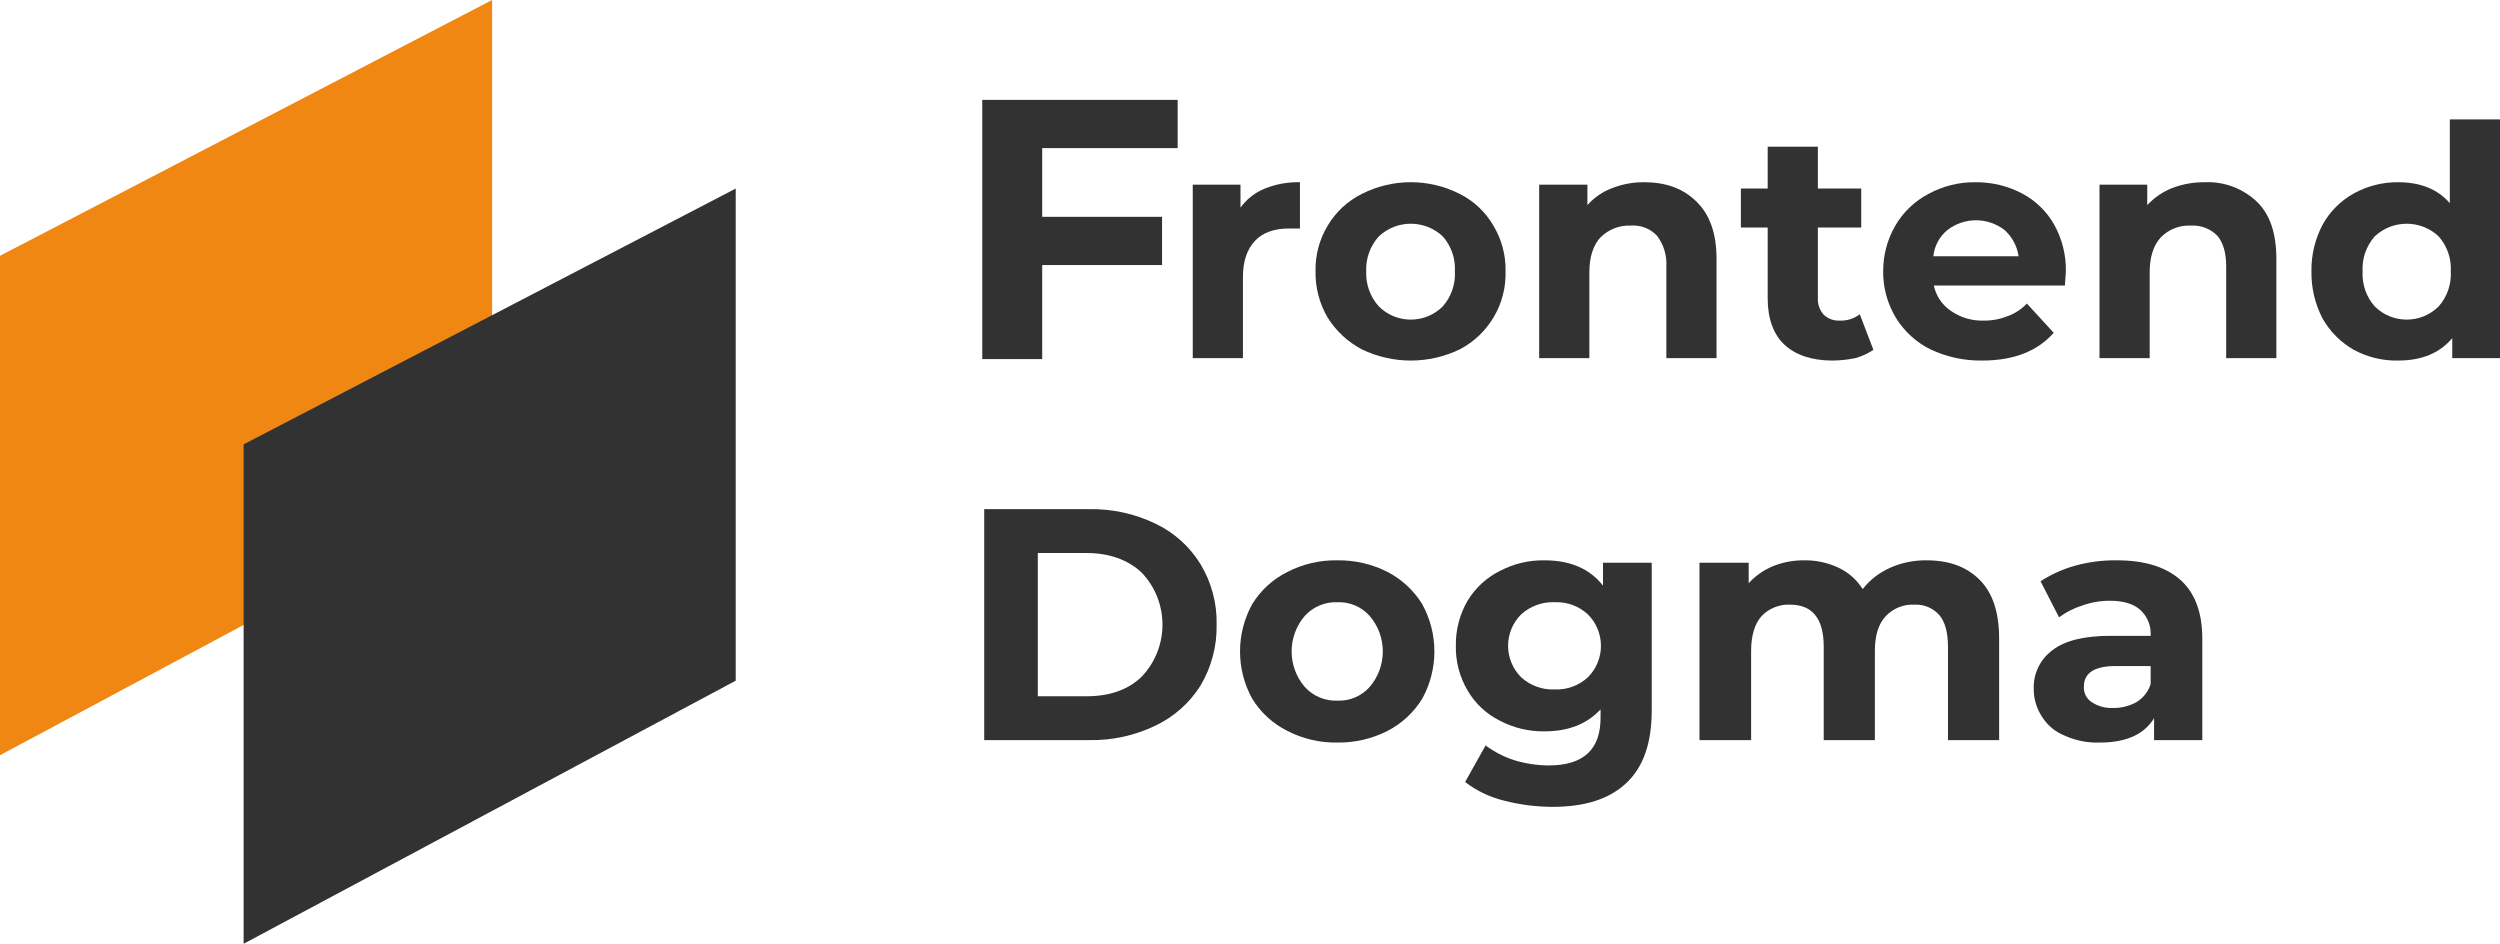
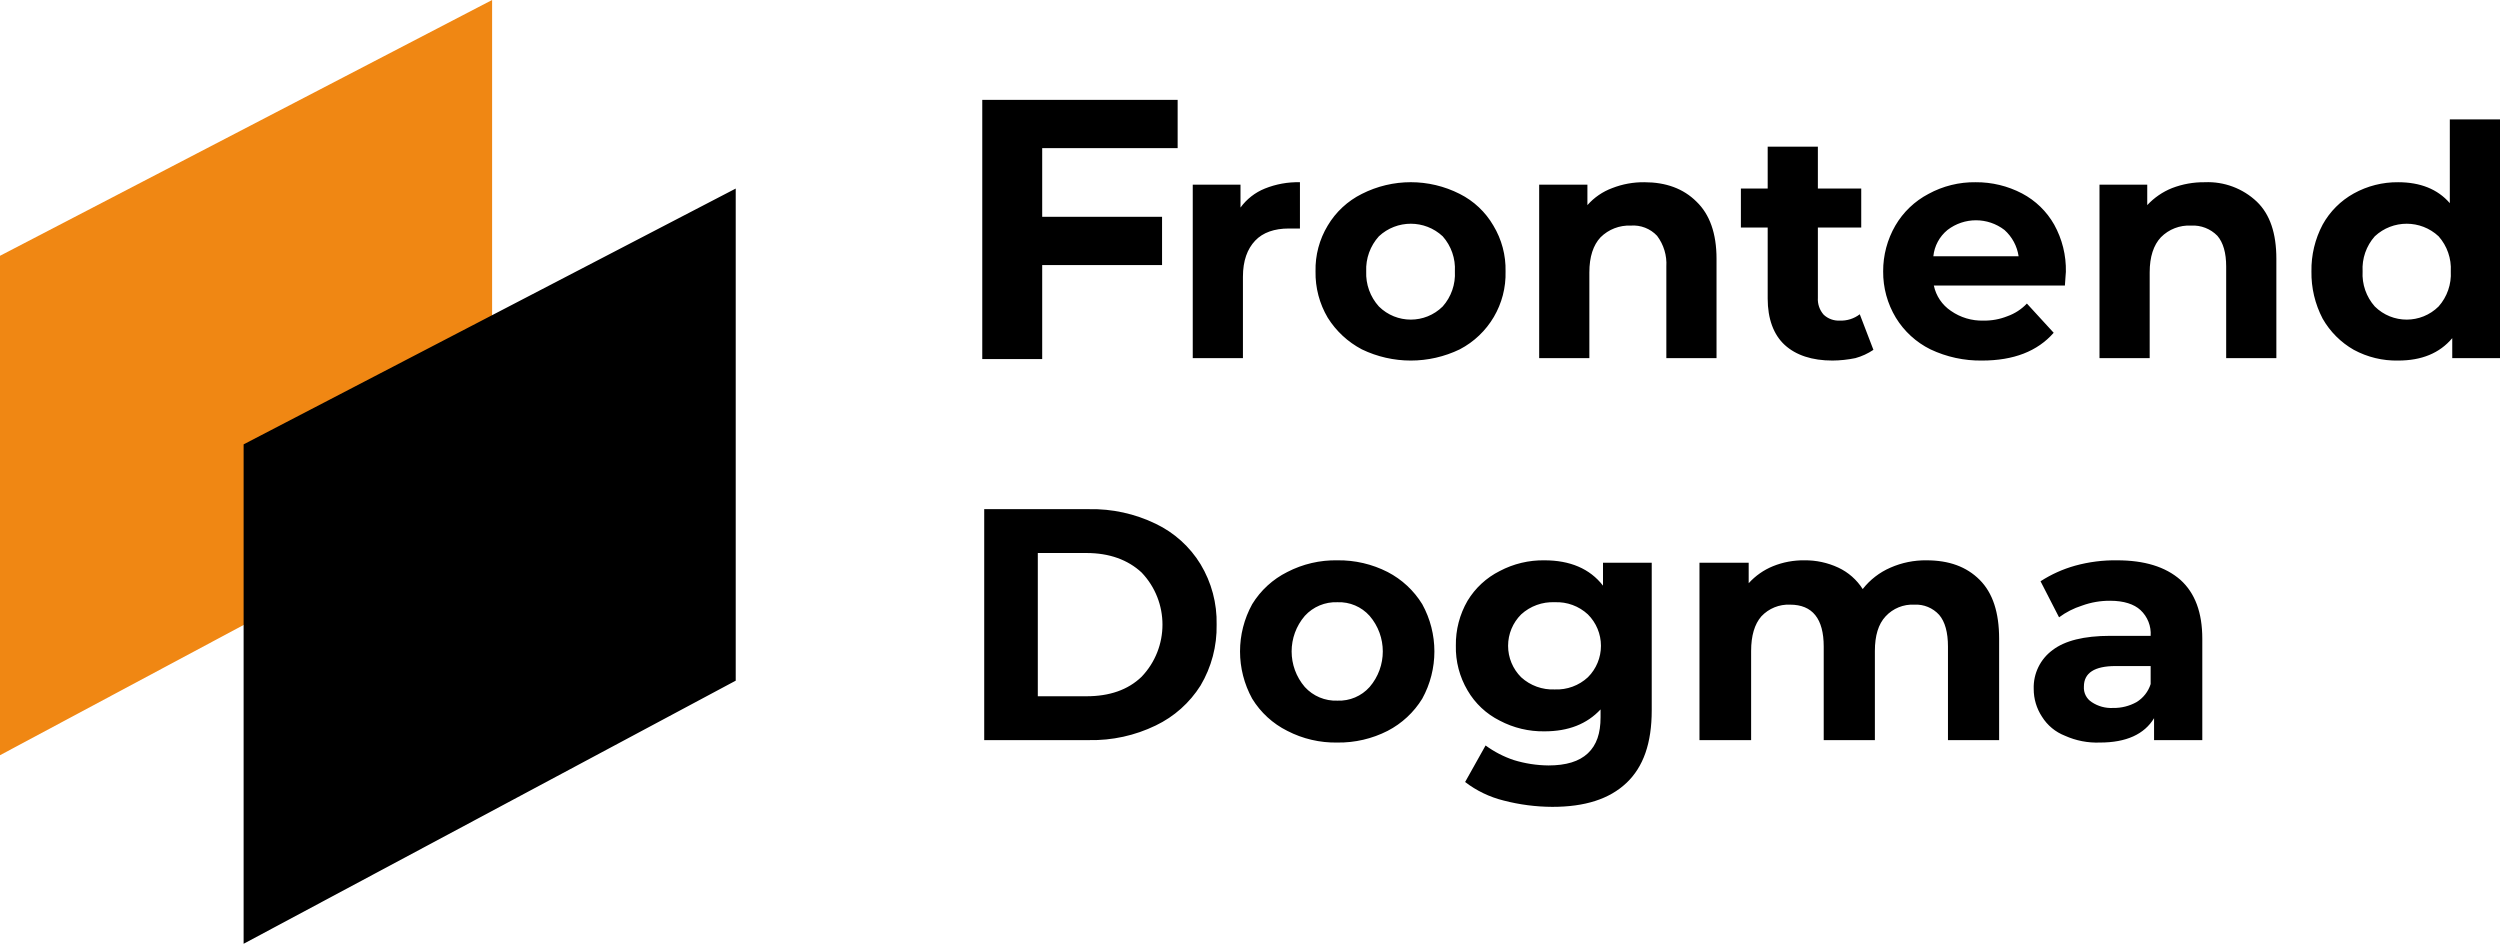
- <svg xmlns="http://www.w3.org/2000/svg" id="Layer_1" data-name="Layer 1" viewBox="0 0 513.1 193.7">
-   <defs>
-     <style>.cls-1{fill:#f08713}.cls-2{fill:#323232}</style>
-   </defs>
-   <polygon class="cls-1" points="101 0 101 101 0 155 0 52.5 101 0" />
-   <polygon class="cls-2" points="151 38.7 151 139.7 50 193.7 50 91.2 151 38.7" />
-   <path class="cls-2" d="M259.6,38.7a18.1,18.1,0,0,1,7.2-1.3v9.5h-2.3c-2.9,0-5.3.8-6.9,2.5s-2.5,4.1-2.5,7.4V73.5H244.8V37.9h9.8v4.7A11.5,11.5,0,0,1,259.6,38.7Z" />
-   <path class="cls-2" d="M279.5,71.7a18.3,18.3,0,0,1-7-6.5,18,18,0,0,1-2.5-9.5,17.4,17.4,0,0,1,2.5-9.4,16.9,16.9,0,0,1,7-6.5,22.2,22.2,0,0,1,20.1,0,16.6,16.6,0,0,1,6.9,6.5,17.4,17.4,0,0,1,2.5,9.4,17.5,17.5,0,0,1-9.4,16,23.1,23.1,0,0,1-20.1,0Zm16.6-8.8a10,10,0,0,0,2.5-7.2,10,10,0,0,0-2.5-7.2,9.6,9.6,0,0,0-13.1,0,10.1,10.1,0,0,0-2.6,7.2,10.1,10.1,0,0,0,2.6,7.2,9.3,9.3,0,0,0,13.1,0Z" />
-   <path class="cls-2" d="M348.2,41.4c2.7,2.6,4.1,6.5,4.1,11.7V73.5H342V54.7a9.5,9.5,0,0,0-1.9-6.3,6.7,6.7,0,0,0-5.4-2.1,8.3,8.3,0,0,0-6.2,2.4c-1.5,1.6-2.3,4-2.3,7.2V73.5H315.9V37.9h9.9v4.2a12.6,12.6,0,0,1,5.1-3.5,17.6,17.6,0,0,1,6.6-1.2C341.9,37.4,345.5,38.7,348.2,41.4Z" />
-   <path class="cls-2" d="M384.5,71.8a12.6,12.6,0,0,1-3.7,1.7,24.2,24.2,0,0,1-4.7.5c-4.2,0-7.5-1.1-9.8-3.2s-3.5-5.4-3.5-9.5V46.7h-5.5v-8h5.5V30.1h10.3v8.6H382v8h-8.9V61.1a4.8,4.8,0,0,0,1.2,3.5,4.5,4.5,0,0,0,3.3,1.2,6.3,6.3,0,0,0,4.1-1.3Z" />
-   <path class="cls-2" d="M423.8,58.6H396.9a8.3,8.3,0,0,0,3.5,5.2,11.1,11.1,0,0,0,6.7,2,12.6,12.6,0,0,0,4.9-.9,10.2,10.2,0,0,0,4-2.6l5.5,6q-5,5.7-14.7,5.7a23.9,23.9,0,0,1-10.6-2.3,17.3,17.3,0,0,1-7.1-6.5,18.1,18.1,0,0,1-2.6-9.5,18.6,18.6,0,0,1,2.5-9.4,17,17,0,0,1,6.8-6.5,19.6,19.6,0,0,1,9.7-2.4,20.2,20.2,0,0,1,9.5,2.3,16.3,16.3,0,0,1,6.6,6.4,19.1,19.1,0,0,1,2.4,9.7C424,56,423.9,56.9,423.8,58.6ZM399.7,47.2a8,8,0,0,0-2.9,5.4h17.5a9,9,0,0,0-2.9-5.4,9.6,9.6,0,0,0-11.7,0Z" />
-   <path class="cls-2" d="M463.2,41.4c2.7,2.6,4,6.5,4,11.7V73.5H456.9V54.7q0-4.2-1.8-6.3a7,7,0,0,0-5.4-2.1,8.1,8.1,0,0,0-6.2,2.4c-1.5,1.6-2.3,4-2.3,7.2V73.5H430.9V37.9h9.8v4.2a14.1,14.1,0,0,1,5.1-3.5,18.1,18.1,0,0,1,6.7-1.2A14.6,14.6,0,0,1,463.2,41.4Z" />
-   <path class="cls-2" d="M513.1,24.5v49h-9.8V69.4c-2.6,3.1-6.3,4.6-11.1,4.6a18.3,18.3,0,0,1-9.1-2.2,17.1,17.1,0,0,1-6.4-6.4,20.2,20.2,0,0,1-2.3-9.7,19.8,19.8,0,0,1,2.3-9.6,16.4,16.4,0,0,1,6.4-6.4,18.4,18.4,0,0,1,9.1-2.3c4.5,0,8.1,1.4,10.6,4.3V24.5ZM500.5,62.9a10,10,0,0,0,2.5-7.2,10,10,0,0,0-2.5-7.2,9.6,9.6,0,0,0-13.1,0,10,10,0,0,0-2.5,7.2,10,10,0,0,0,2.5,7.2,9.3,9.3,0,0,0,13.1,0Z" />
-   <path class="cls-2" d="M213.9,30.4V44.5h24.6v9.9H213.9V73.7H201.6V20.5h40.1v9.9Z" />
-   <path class="cls-2" d="M202,104.5h21.5a30,30,0,0,1,13.7,3,21.8,21.8,0,0,1,9.2,8.3,23,23,0,0,1,3.3,12.4,23.6,23.6,0,0,1-3.3,12.5,22.2,22.2,0,0,1-9.2,8.2,30,30,0,0,1-13.7,3H202Zm21,38.4c4.7,0,8.5-1.3,11.3-4a15.5,15.5,0,0,0,0-21.4c-2.8-2.6-6.6-4-11.3-4H213v29.4Z" />
-   <path class="cls-2" d="M264.2,150a17.7,17.7,0,0,1-7.2-6.6,20.1,20.1,0,0,1,0-19.4,17.7,17.7,0,0,1,7.2-6.6,21.5,21.5,0,0,1,10.3-2.4,22,22,0,0,1,10.3,2.4,18.1,18.1,0,0,1,7.1,6.6,20.1,20.1,0,0,1,0,19.4,18.1,18.1,0,0,1-7.1,6.6,22,22,0,0,1-10.3,2.4A21.5,21.5,0,0,1,264.2,150Zm16.9-9a11.2,11.2,0,0,0,0-14.6,8.4,8.4,0,0,0-6.6-2.8,8.6,8.6,0,0,0-6.7,2.8,11.2,11.2,0,0,0,0,14.6,8.6,8.6,0,0,0,6.7,2.8A8.4,8.4,0,0,0,281.1,141Z" />
-   <path class="cls-2" d="M339,115.5v30.3c0,6.7-1.7,11.6-5.2,14.9s-8.5,4.9-15.2,4.9a40.3,40.3,0,0,1-10-1.3,21.5,21.5,0,0,1-7.9-3.8l4.2-7.5a21.1,21.1,0,0,0,5.8,3,25,25,0,0,0,7.1,1.1c3.6,0,6.3-.8,8.1-2.5s2.6-4.1,2.6-7.4v-1.6c-2.8,3-6.6,4.5-11.5,4.5a19,19,0,0,1-9.2-2.2,15.8,15.8,0,0,1-6.6-6.2,17.3,17.3,0,0,1-2.4-9.2,17.8,17.8,0,0,1,2.4-9.2,16.2,16.2,0,0,1,6.6-6.1A19,19,0,0,1,317,115c5.2,0,9.3,1.7,12,5.2v-4.7ZM325.9,139a9.1,9.1,0,0,0,0-12.9,9.4,9.4,0,0,0-6.8-2.5,9.6,9.6,0,0,0-6.9,2.5,9.1,9.1,0,0,0,0,12.9,9.6,9.6,0,0,0,6.9,2.5A9.4,9.4,0,0,0,325.9,139Z" />
-   <path class="cls-2" d="M406.3,119c2.7,2.7,4,6.7,4,12.1v20.8H399.8V132.7c0-2.9-.6-5.1-1.8-6.5a6.4,6.4,0,0,0-5.1-2.1,7.5,7.5,0,0,0-5.9,2.4c-1.5,1.6-2.2,4-2.2,7.1v18.3H374.3V132.7c0-5.7-2.3-8.6-6.9-8.6a7.6,7.6,0,0,0-5.9,2.4c-1.4,1.6-2.1,4-2.1,7.1v18.3H348.8V115.5h10.1v4.2a13.7,13.7,0,0,1,5-3.5,16.6,16.6,0,0,1,6.4-1.2,16,16,0,0,1,7,1.5,11.9,11.9,0,0,1,5,4.4,14.6,14.6,0,0,1,5.7-4.4,17.8,17.8,0,0,1,7.4-1.5C400,115,403.6,116.3,406.3,119Z" />
-   <path class="cls-2" d="M447.5,119c3,2.7,4.5,6.7,4.5,12.1v20.8h-9.9v-4.5c-2,3.3-5.7,5-11.1,5a16,16,0,0,1-7.2-1.4,9.7,9.7,0,0,1-4.7-3.9,10.3,10.3,0,0,1-1.7-5.7,9.5,9.5,0,0,1,3.9-8c2.5-1.9,6.4-2.9,11.8-2.9h8.3a6.6,6.6,0,0,0-2.1-5.3c-1.3-1.2-3.4-1.9-6.2-1.9a16.5,16.5,0,0,0-5.8,1,16,16,0,0,0-4.7,2.4l-3.8-7.4a25.9,25.9,0,0,1,7.1-3.2,30.7,30.7,0,0,1,8.6-1.1C440.1,115,444.4,116.3,447.5,119Zm-9,25.1a6.7,6.7,0,0,0,2.9-3.7v-3.7h-7.2c-4.3,0-6.5,1.4-6.5,4.2a3.5,3.5,0,0,0,1.6,3.2,7.2,7.2,0,0,0,4.4,1.2A9.5,9.5,0,0,0,438.5,144.1Z" />
+ <svg xmlns="http://www.w3.org/2000/svg" viewBox="0 0 513.1 193.7">
+   <defs />
+   <path fill="#f08713" d="M101 0v101L0 155V52.5L101 0z" />
+   <path d="M151 38.7v101l-101 54V91.2l101-52.5zM259.6 38.7a18.1 18.1 0 017.2-1.3v9.5h-2.3c-2.9 0-5.3.8-6.9 2.5s-2.5 4.1-2.5 7.4v16.7h-10.3V37.9h9.8v4.7a11.5 11.5 0 015-3.9zM279.5 71.7a18.3 18.3 0 01-7-6.5 18 18 0 01-2.5-9.5 17.4 17.4 0 012.5-9.4 16.9 16.9 0 017-6.5 22.2 22.2 0 0120.1 0 16.6 16.6 0 016.9 6.5 17.4 17.4 0 012.5 9.4 17.5 17.5 0 01-9.4 16 23.1 23.1 0 01-20.1 0zm16.6-8.8a10 10 0 002.5-7.2 10 10 0 00-2.5-7.2 9.6 9.6 0 00-13.1 0 10.1 10.1 0 00-2.6 7.2 10.1 10.1 0 002.6 7.2 9.3 9.3 0 0013.1 0zM348.2 41.4c2.7 2.6 4.1 6.5 4.1 11.7v20.4H342V54.7a9.5 9.5 0 00-1.9-6.3 6.7 6.7 0 00-5.4-2.1 8.3 8.3 0 00-6.2 2.4c-1.5 1.6-2.3 4-2.3 7.2v17.6h-10.3V37.9h9.9v4.2a12.6 12.6 0 015.1-3.5 17.6 17.6 0 016.6-1.2c4.4 0 8 1.3 10.7 4zM384.5 71.8a12.6 12.6 0 01-3.7 1.7 24.2 24.2 0 01-4.7.5c-4.2 0-7.5-1.1-9.8-3.2s-3.5-5.4-3.5-9.5V46.7h-5.5v-8h5.5v-8.6h10.3v8.6h8.9v8h-8.9v14.4a4.8 4.8 0 001.2 3.5 4.5 4.5 0 003.3 1.2 6.3 6.3 0 004.1-1.3zM423.8 58.6h-26.9a8.3 8.3 0 003.5 5.2 11.1 11.1 0 006.7 2 12.6 12.6 0 004.9-.9 10.2 10.2 0 004-2.6l5.5 6q-5 5.7-14.7 5.7a23.9 23.9 0 01-10.6-2.3 17.3 17.3 0 01-7.1-6.5 18.1 18.1 0 01-2.6-9.5 18.6 18.6 0 012.5-9.4 17 17 0 016.8-6.5 19.6 19.6 0 019.7-2.4 20.2 20.2 0 019.5 2.3 16.3 16.3 0 016.6 6.4 19.1 19.1 0 012.4 9.7c0 .2-.1 1.1-.2 2.8zm-24.1-11.4a8 8 0 00-2.9 5.4h17.5a9 9 0 00-2.9-5.4 9.6 9.6 0 00-11.7 0zM463.2 41.4c2.7 2.6 4 6.5 4 11.7v20.4h-10.3V54.7q0-4.2-1.8-6.3a7 7 0 00-5.4-2.1 8.1 8.1 0 00-6.2 2.4c-1.5 1.6-2.3 4-2.3 7.2v17.6h-10.3V37.9h9.8v4.2a14.1 14.1 0 015.1-3.5 18.1 18.1 0 016.7-1.2 14.6 14.6 0 0110.7 4zM513.1 24.5v49h-9.8v-4.1c-2.6 3.1-6.3 4.6-11.1 4.6a18.3 18.3 0 01-9.1-2.2 17.1 17.1 0 01-6.4-6.4 20.2 20.2 0 01-2.3-9.7 19.8 19.8 0 012.3-9.6 16.4 16.4 0 016.4-6.4 18.4 18.4 0 019.1-2.3c4.5 0 8.1 1.4 10.6 4.3V24.5zm-12.6 38.4a10 10 0 002.5-7.2 10 10 0 00-2.5-7.2 9.6 9.6 0 00-13.1 0 10 10 0 00-2.5 7.2 10 10 0 002.5 7.2 9.3 9.3 0 0013.1 0zM213.9 30.4v14.1h24.6v9.9h-24.6v19.3h-12.3V20.5h40.1v9.9zM202 104.5h21.5a30 30 0 0113.7 3 21.8 21.8 0 019.2 8.3 23 23 0 013.3 12.4 23.6 23.6 0 01-3.3 12.5 22.2 22.2 0 01-9.2 8.2 30 30 0 01-13.7 3H202zm21 38.4c4.7 0 8.5-1.3 11.3-4a15.5 15.5 0 000-21.4c-2.8-2.6-6.6-4-11.3-4h-10v29.4zM264.2 150a17.7 17.7 0 01-7.2-6.6 20.1 20.1 0 010-19.4 17.7 17.7 0 017.2-6.6 21.5 21.5 0 0110.3-2.4 22 22 0 0110.3 2.4 18.1 18.1 0 017.1 6.6 20.1 20.1 0 010 19.4 18.1 18.1 0 01-7.1 6.6 22 22 0 01-10.3 2.4 21.5 21.5 0 01-10.3-2.4zm16.9-9a11.2 11.2 0 000-14.6 8.4 8.4 0 00-6.6-2.8 8.6 8.6 0 00-6.7 2.8 11.2 11.2 0 000 14.6 8.6 8.6 0 006.7 2.8 8.4 8.4 0 006.6-2.8zM339 115.5v30.3c0 6.7-1.7 11.6-5.2 14.9s-8.5 4.9-15.2 4.9a40.3 40.3 0 01-10-1.3 21.5 21.5 0 01-7.9-3.8l4.2-7.5a21.1 21.1 0 005.8 3 25 25 0 007.1 1.1c3.6 0 6.3-.8 8.1-2.5s2.6-4.1 2.6-7.4v-1.6c-2.8 3-6.6 4.5-11.5 4.5a19 19 0 01-9.2-2.2 15.8 15.8 0 01-6.6-6.2 17.3 17.3 0 01-2.4-9.2 17.8 17.8 0 012.4-9.2 16.2 16.2 0 016.6-6.1 19 19 0 019.2-2.2c5.2 0 9.3 1.7 12 5.2v-4.7zM325.9 139a9.1 9.1 0 000-12.9 9.4 9.4 0 00-6.8-2.5 9.6 9.6 0 00-6.9 2.5 9.1 9.1 0 000 12.9 9.6 9.6 0 006.9 2.5 9.4 9.4 0 006.8-2.5zM406.3 119c2.7 2.7 4 6.7 4 12.1v20.8h-10.5v-19.2c0-2.9-.6-5.1-1.8-6.5a6.4 6.4 0 00-5.1-2.1 7.5 7.5 0 00-5.9 2.4c-1.5 1.6-2.2 4-2.2 7.1v18.3h-10.5v-19.2c0-5.7-2.3-8.6-6.9-8.6a7.6 7.6 0 00-5.9 2.4c-1.4 1.6-2.1 4-2.1 7.1v18.3h-10.6v-36.4h10.1v4.2a13.7 13.7 0 015-3.5 16.6 16.6 0 016.4-1.2 16 16 0 017 1.5 11.9 11.9 0 015 4.4 14.6 14.6 0 015.7-4.4 17.8 17.8 0 017.4-1.5c4.6 0 8.2 1.3 10.9 4zM447.5 119c3 2.7 4.5 6.7 4.5 12.1v20.8h-9.9v-4.5c-2 3.3-5.7 5-11.1 5a16 16 0 01-7.2-1.4 9.7 9.7 0 01-4.7-3.9 10.3 10.3 0 01-1.7-5.7 9.5 9.5 0 013.9-8c2.5-1.9 6.4-2.9 11.8-2.9h8.3a6.6 6.6 0 00-2.1-5.3c-1.3-1.2-3.4-1.9-6.2-1.9a16.5 16.5 0 00-5.8 1 16 16 0 00-4.7 2.4l-3.8-7.4a25.9 25.9 0 017.1-3.2 30.7 30.7 0 018.6-1.1c5.6 0 9.9 1.3 13 4zm-9 25.1a6.7 6.7 0 002.9-3.7v-3.7h-7.2c-4.3 0-6.5 1.4-6.5 4.2a3.5 3.5 0 001.6 3.2 7.2 7.2 0 004.4 1.2 9.5 9.5 0 004.8-1.2z" class="cls-2" />
</svg>
